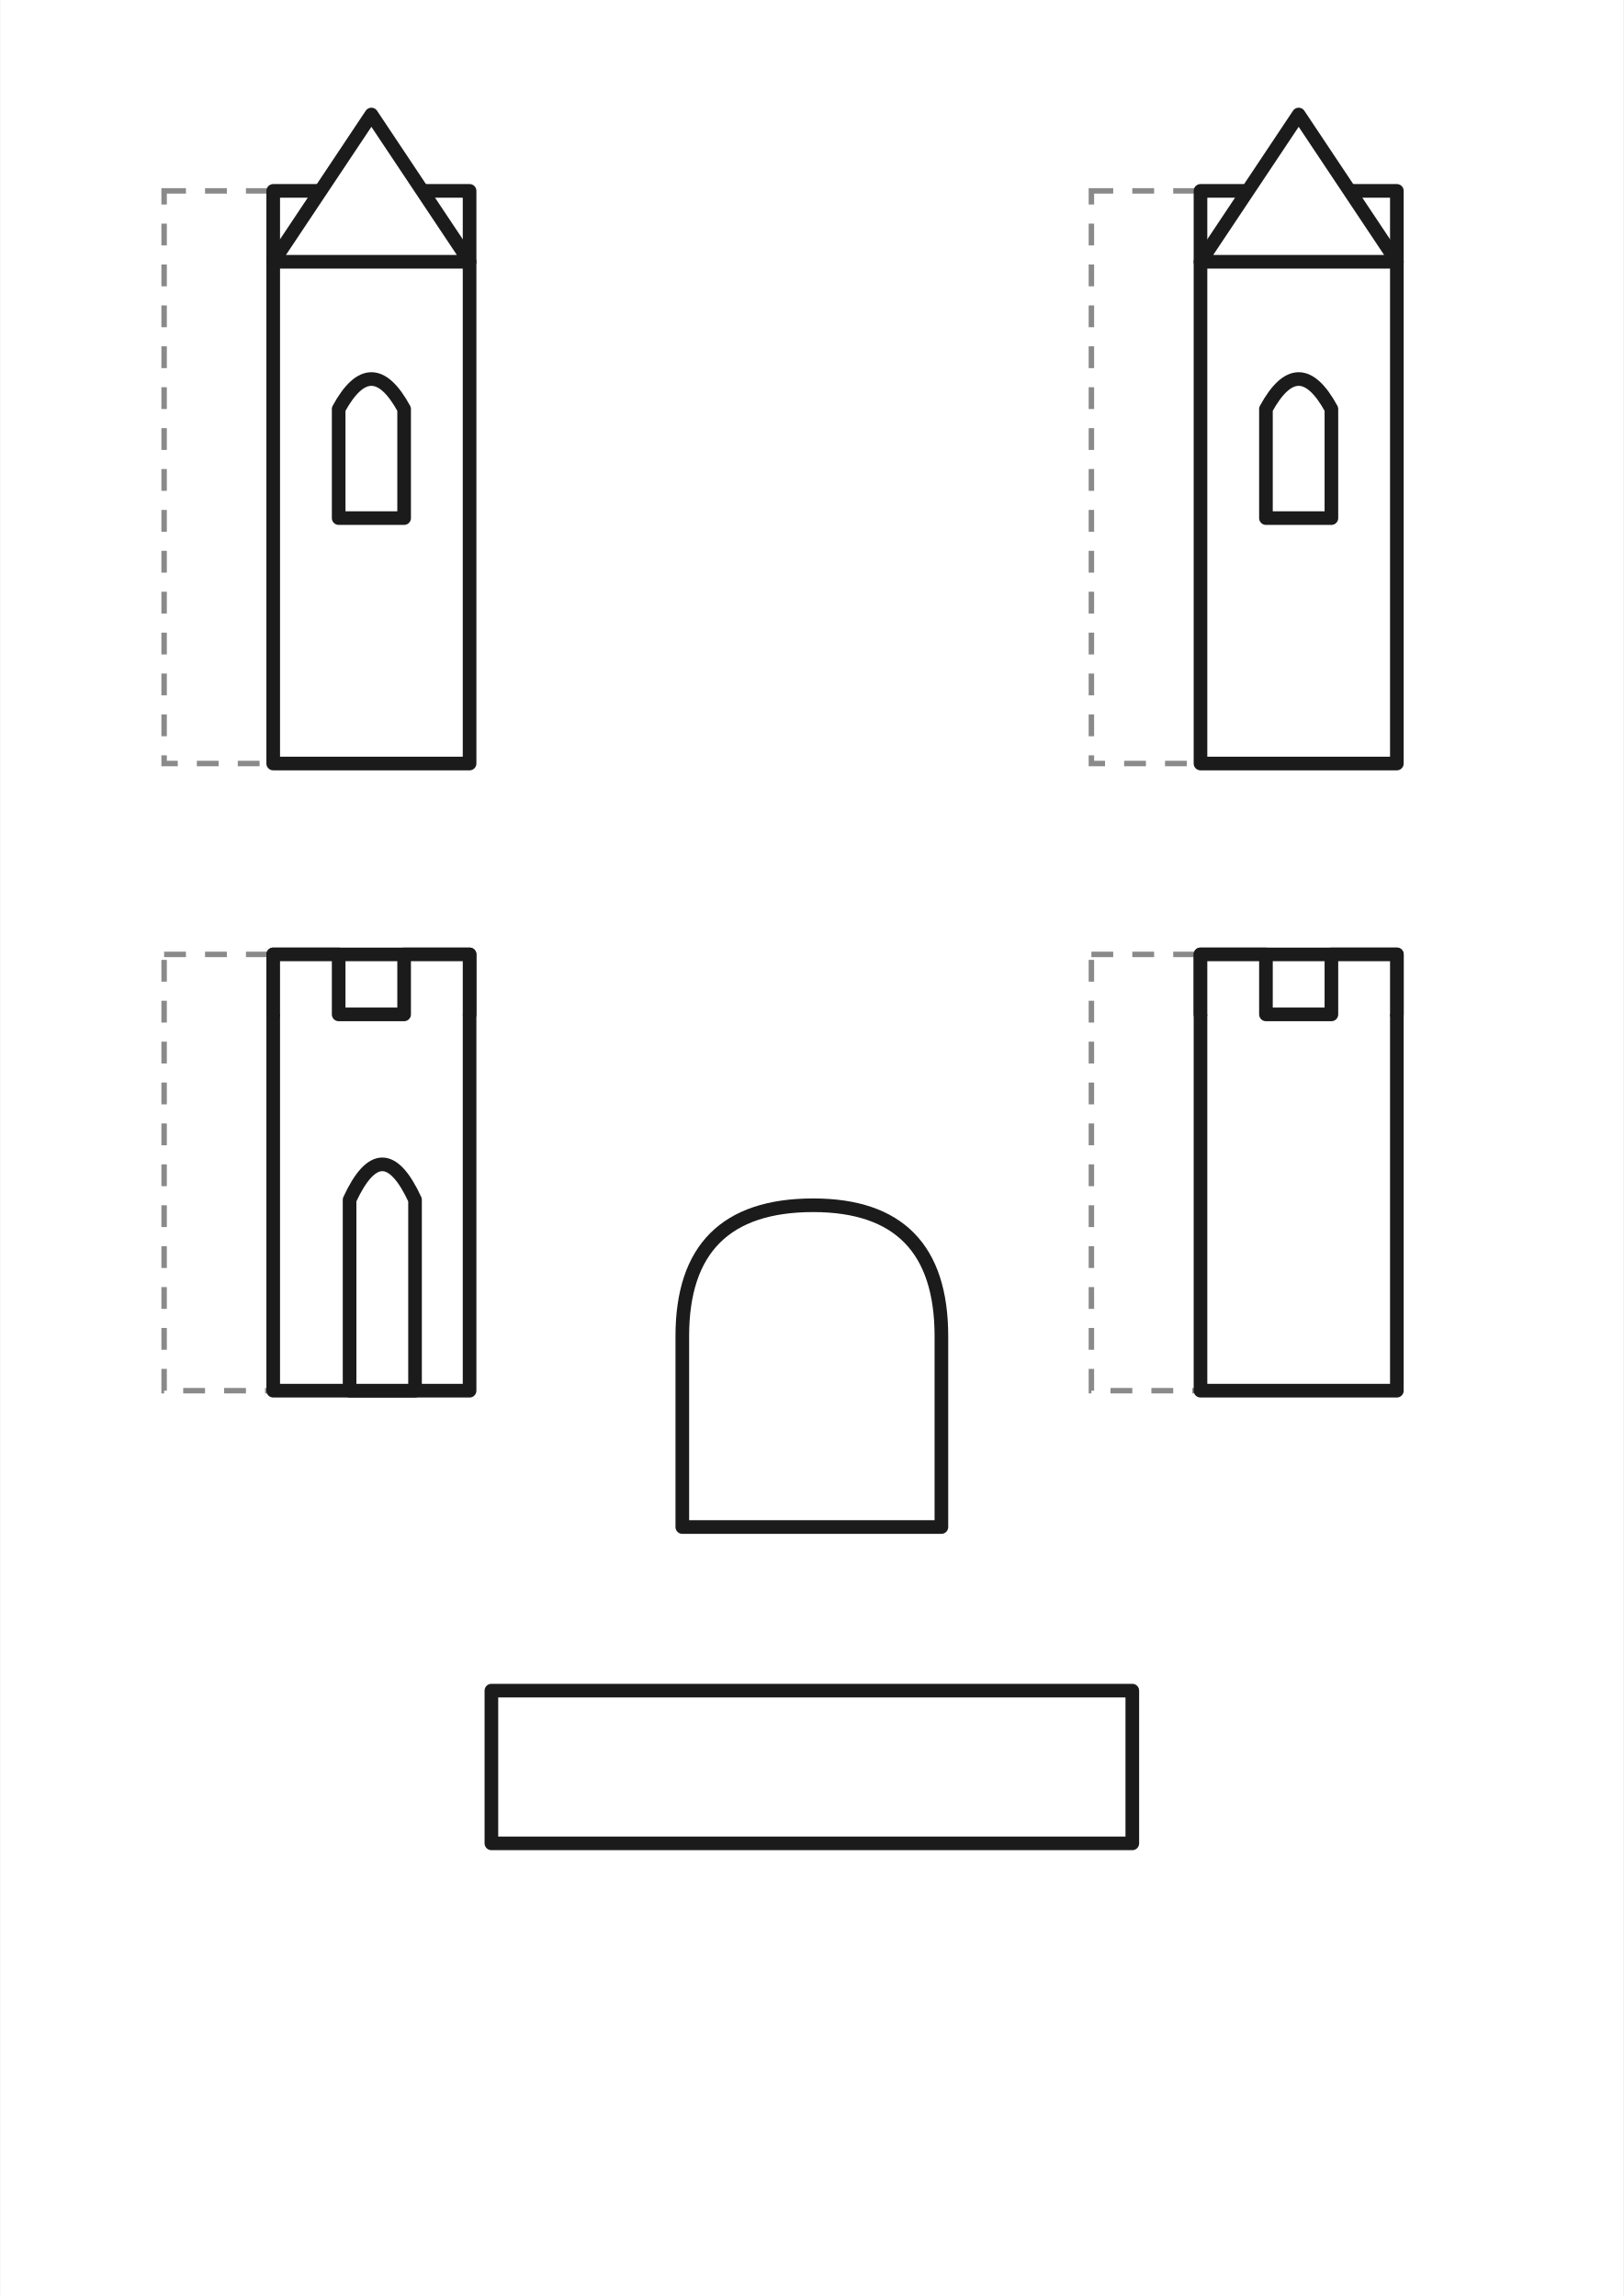
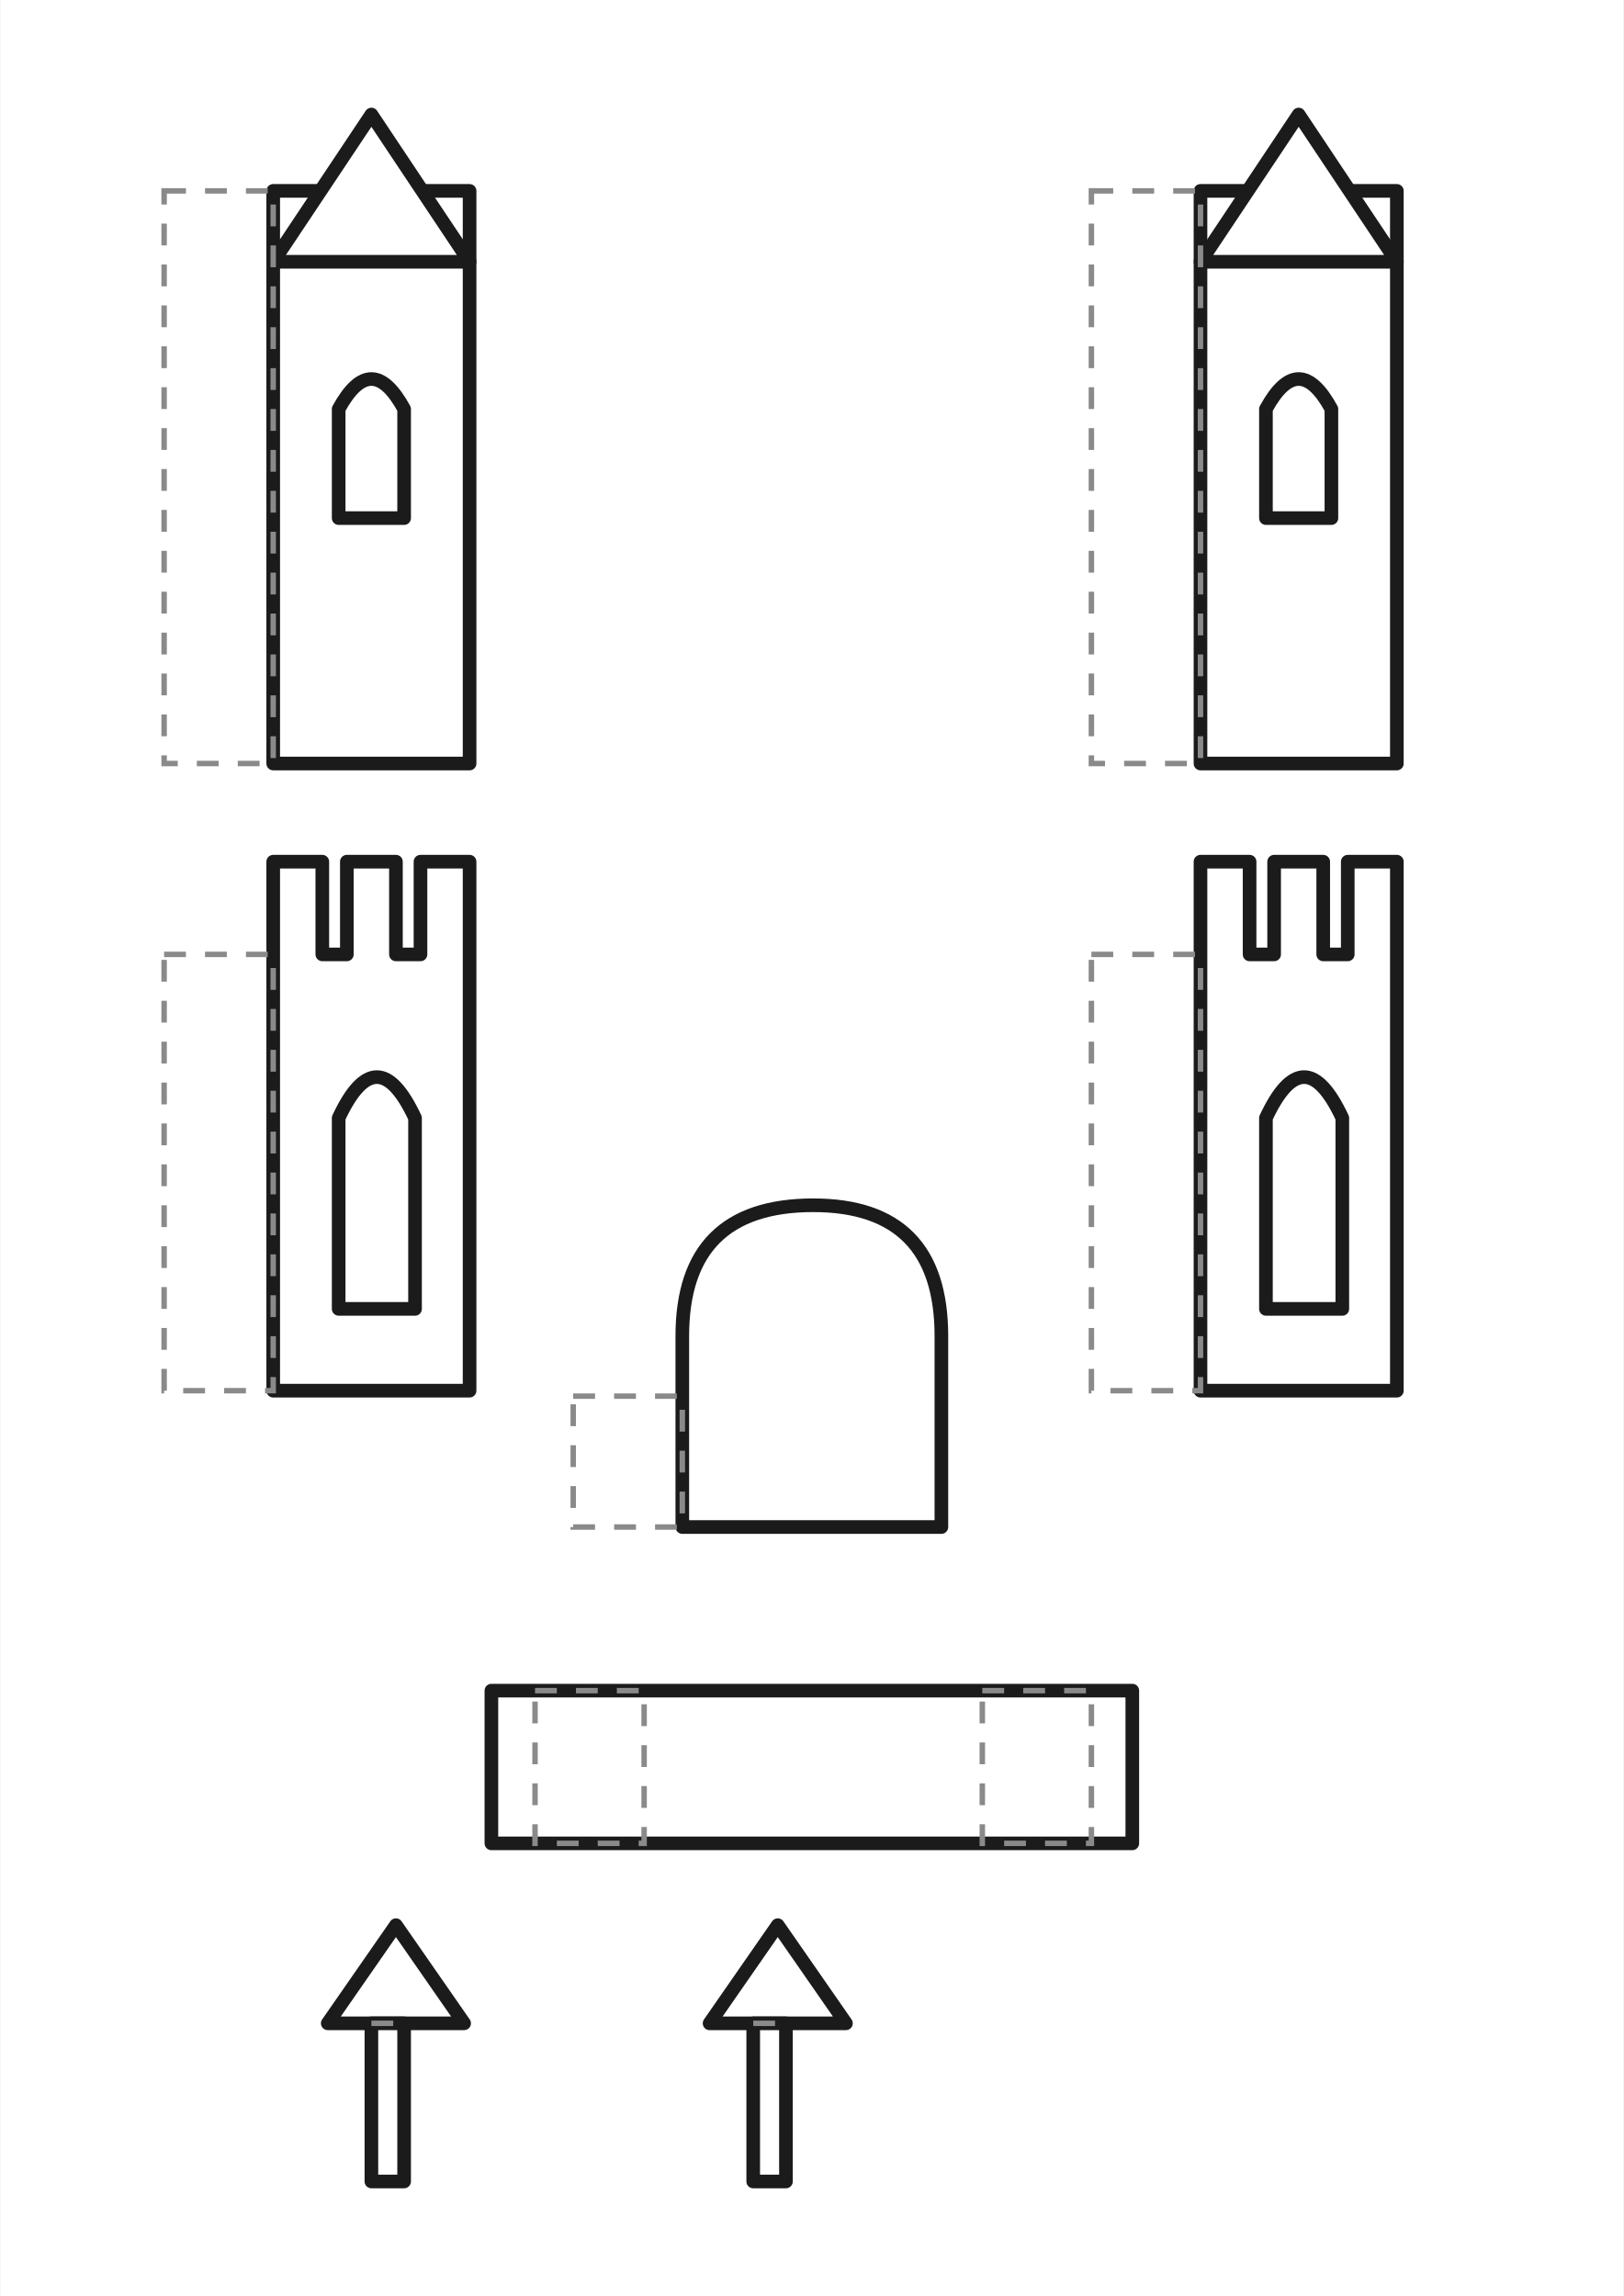
<svg xmlns="http://www.w3.org/2000/svg" viewBox="0 0 595 842" width="210mm" height="297mm" role="img" aria-label="Paper castle pieces template">
  <rect x="0" y="0" width="595" height="842" fill="#ffffff" />
-   <g fill="none" stroke="#8a8a8a" stroke-width="2" stroke-dasharray="8 7">
-     <rect x="60" y="70" width="40" height="210" />
-     <rect x="400" y="70" width="40" height="210" />
-     <rect x="60" y="350" width="40" height="160" />
-     <rect x="400" y="350" width="40" height="160" />
-   </g>
  <g fill="#ffffff" stroke="#1b1b1b" stroke-width="5" stroke-linejoin="round" stroke-linecap="round">
    <path d="M100 70 L172 70 L172 280 L100 280 Z" />
    <path d="M100 96 L136 42 L172 96 Z" />
    <path d="M440 70 L512 70 L512 280 L440 280 Z" />
    <path d="M440 96 L476 42 L512 96 Z" />
    <path d="M124 150 q12 -22 24 0 v40 h-24 Z" />
    <path d="M464 150 q12 -22 24 0 v40 h-24 Z" />
-     <path d="M100 350 L172 350 L172 510 L100 510 Z" />
-     <path d="M100 372 v-22 h24 v22 h24 v-22 h24 v22" />
-     <path d="M440 350 L512 350 L512 510 L440 510 Z" />
-     <path d="M440 372 v-22 h24 v22 h24 v-22 h24 v22" />
+     <path d="M100 350 v-34 h18 v34 h9 v-34 h18 v34 h9 v-34 h18 v34 v160 h-72 Z" />
+     <path d="M124 410 q14 -30 28 0 v70 h-28 Z" />
+     <path d="M440 350 v-34 h18 v34 h9 v-34 h18 v34 h9 v-34 h18 v34 v160 h-72 Z" />
+     <path d="M464 410 q14 -30 28 0 v70 h-28 Z" />
    <path d="M250 560 h95 v-70 q0 -48 -47 -48 q-48 0 -48 48 Z" />
    <path d="M180 620 h235 v56 h-235 Z" />
-     <path d="M128 440 q12 -26 24 0 v70 h-24 Z" />
+     <path d="M120 742 L145 706 L170 742 Z" />
+     <rect x="136" y="742" width="12" height="58" />
+     <path d="M260 742 L285 706 L310 742 Z" />
+     <rect x="276" y="742" width="12" height="58" />
+   </g>
+   <g fill="none" stroke="#8a8a8a" stroke-width="2" stroke-dasharray="8 7">
+     <rect x="60" y="70" width="40" height="210" />
+     <rect x="400" y="70" width="40" height="210" />
+     <rect x="60" y="350" width="40" height="160" />
+     <rect x="400" y="350" width="40" height="160" />
+     <rect x="210" y="512" width="40" height="48" />
+     <rect x="196" y="620" width="40" height="56" />
+     <rect x="360" y="620" width="40" height="56" />
+     <line x1="136" y1="742" x2="148" y2="742" />
+     <line x1="276" y1="742" x2="288" y2="742" />
  </g>
</svg>
